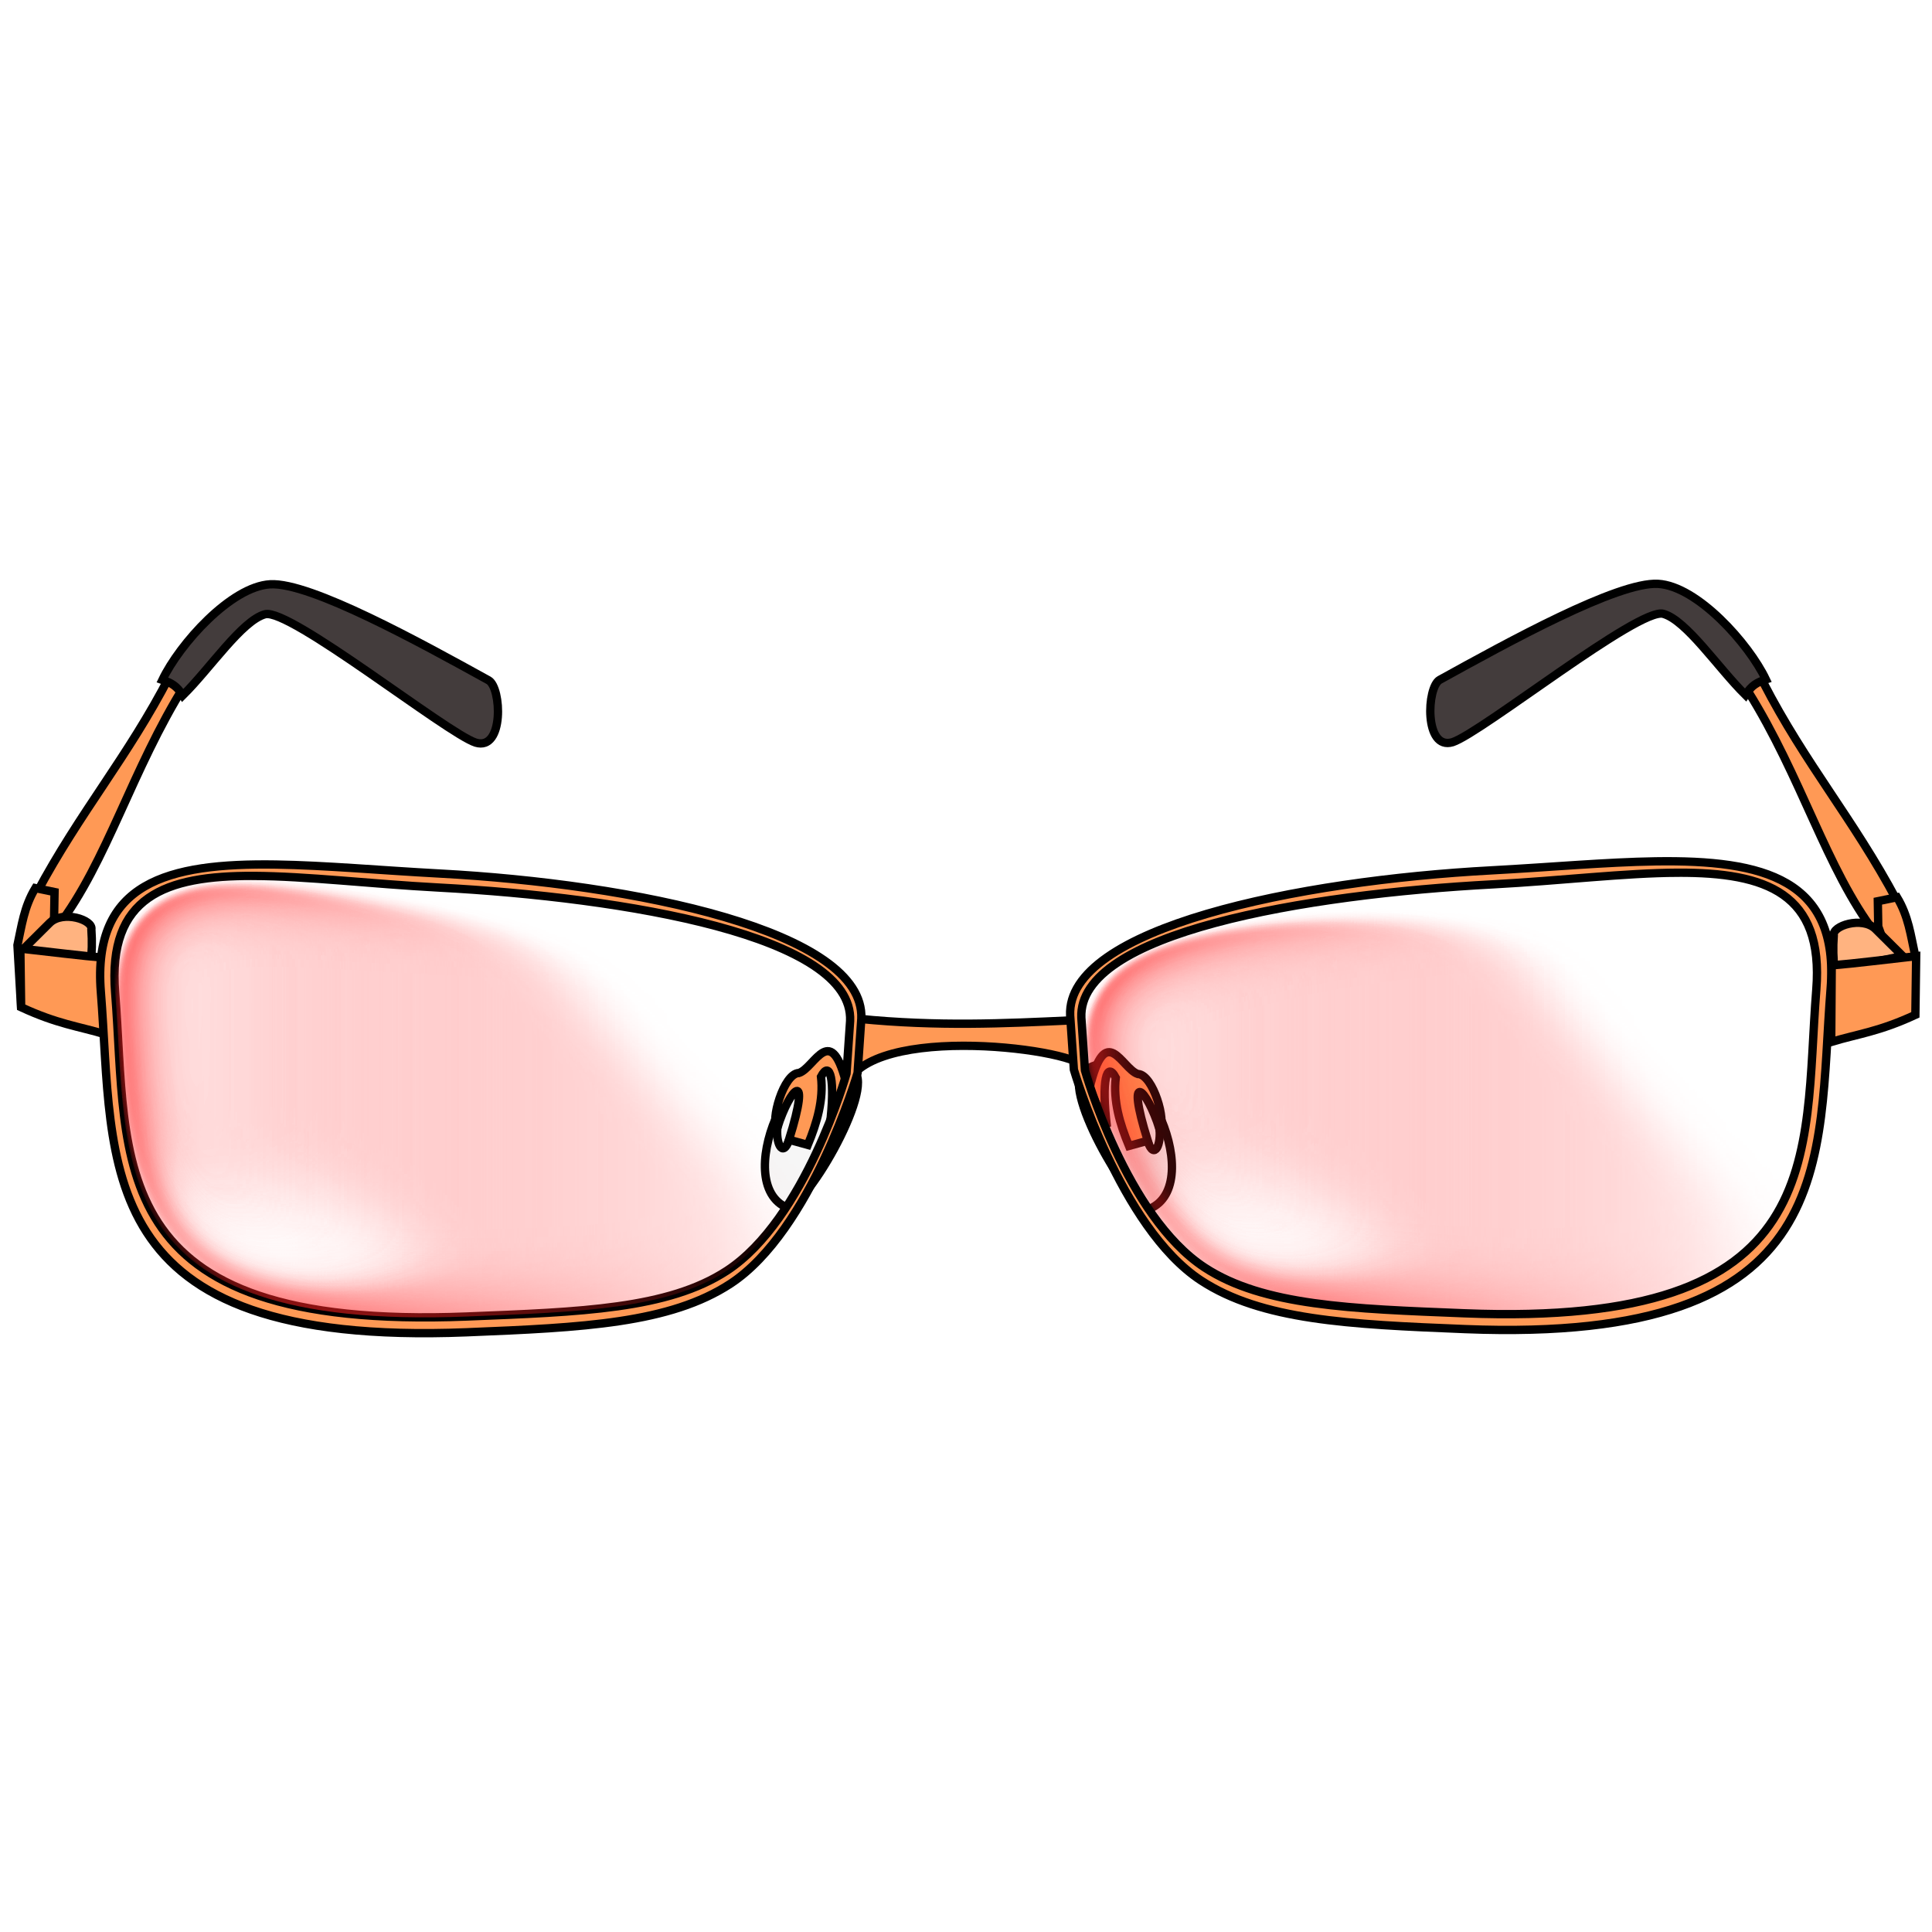
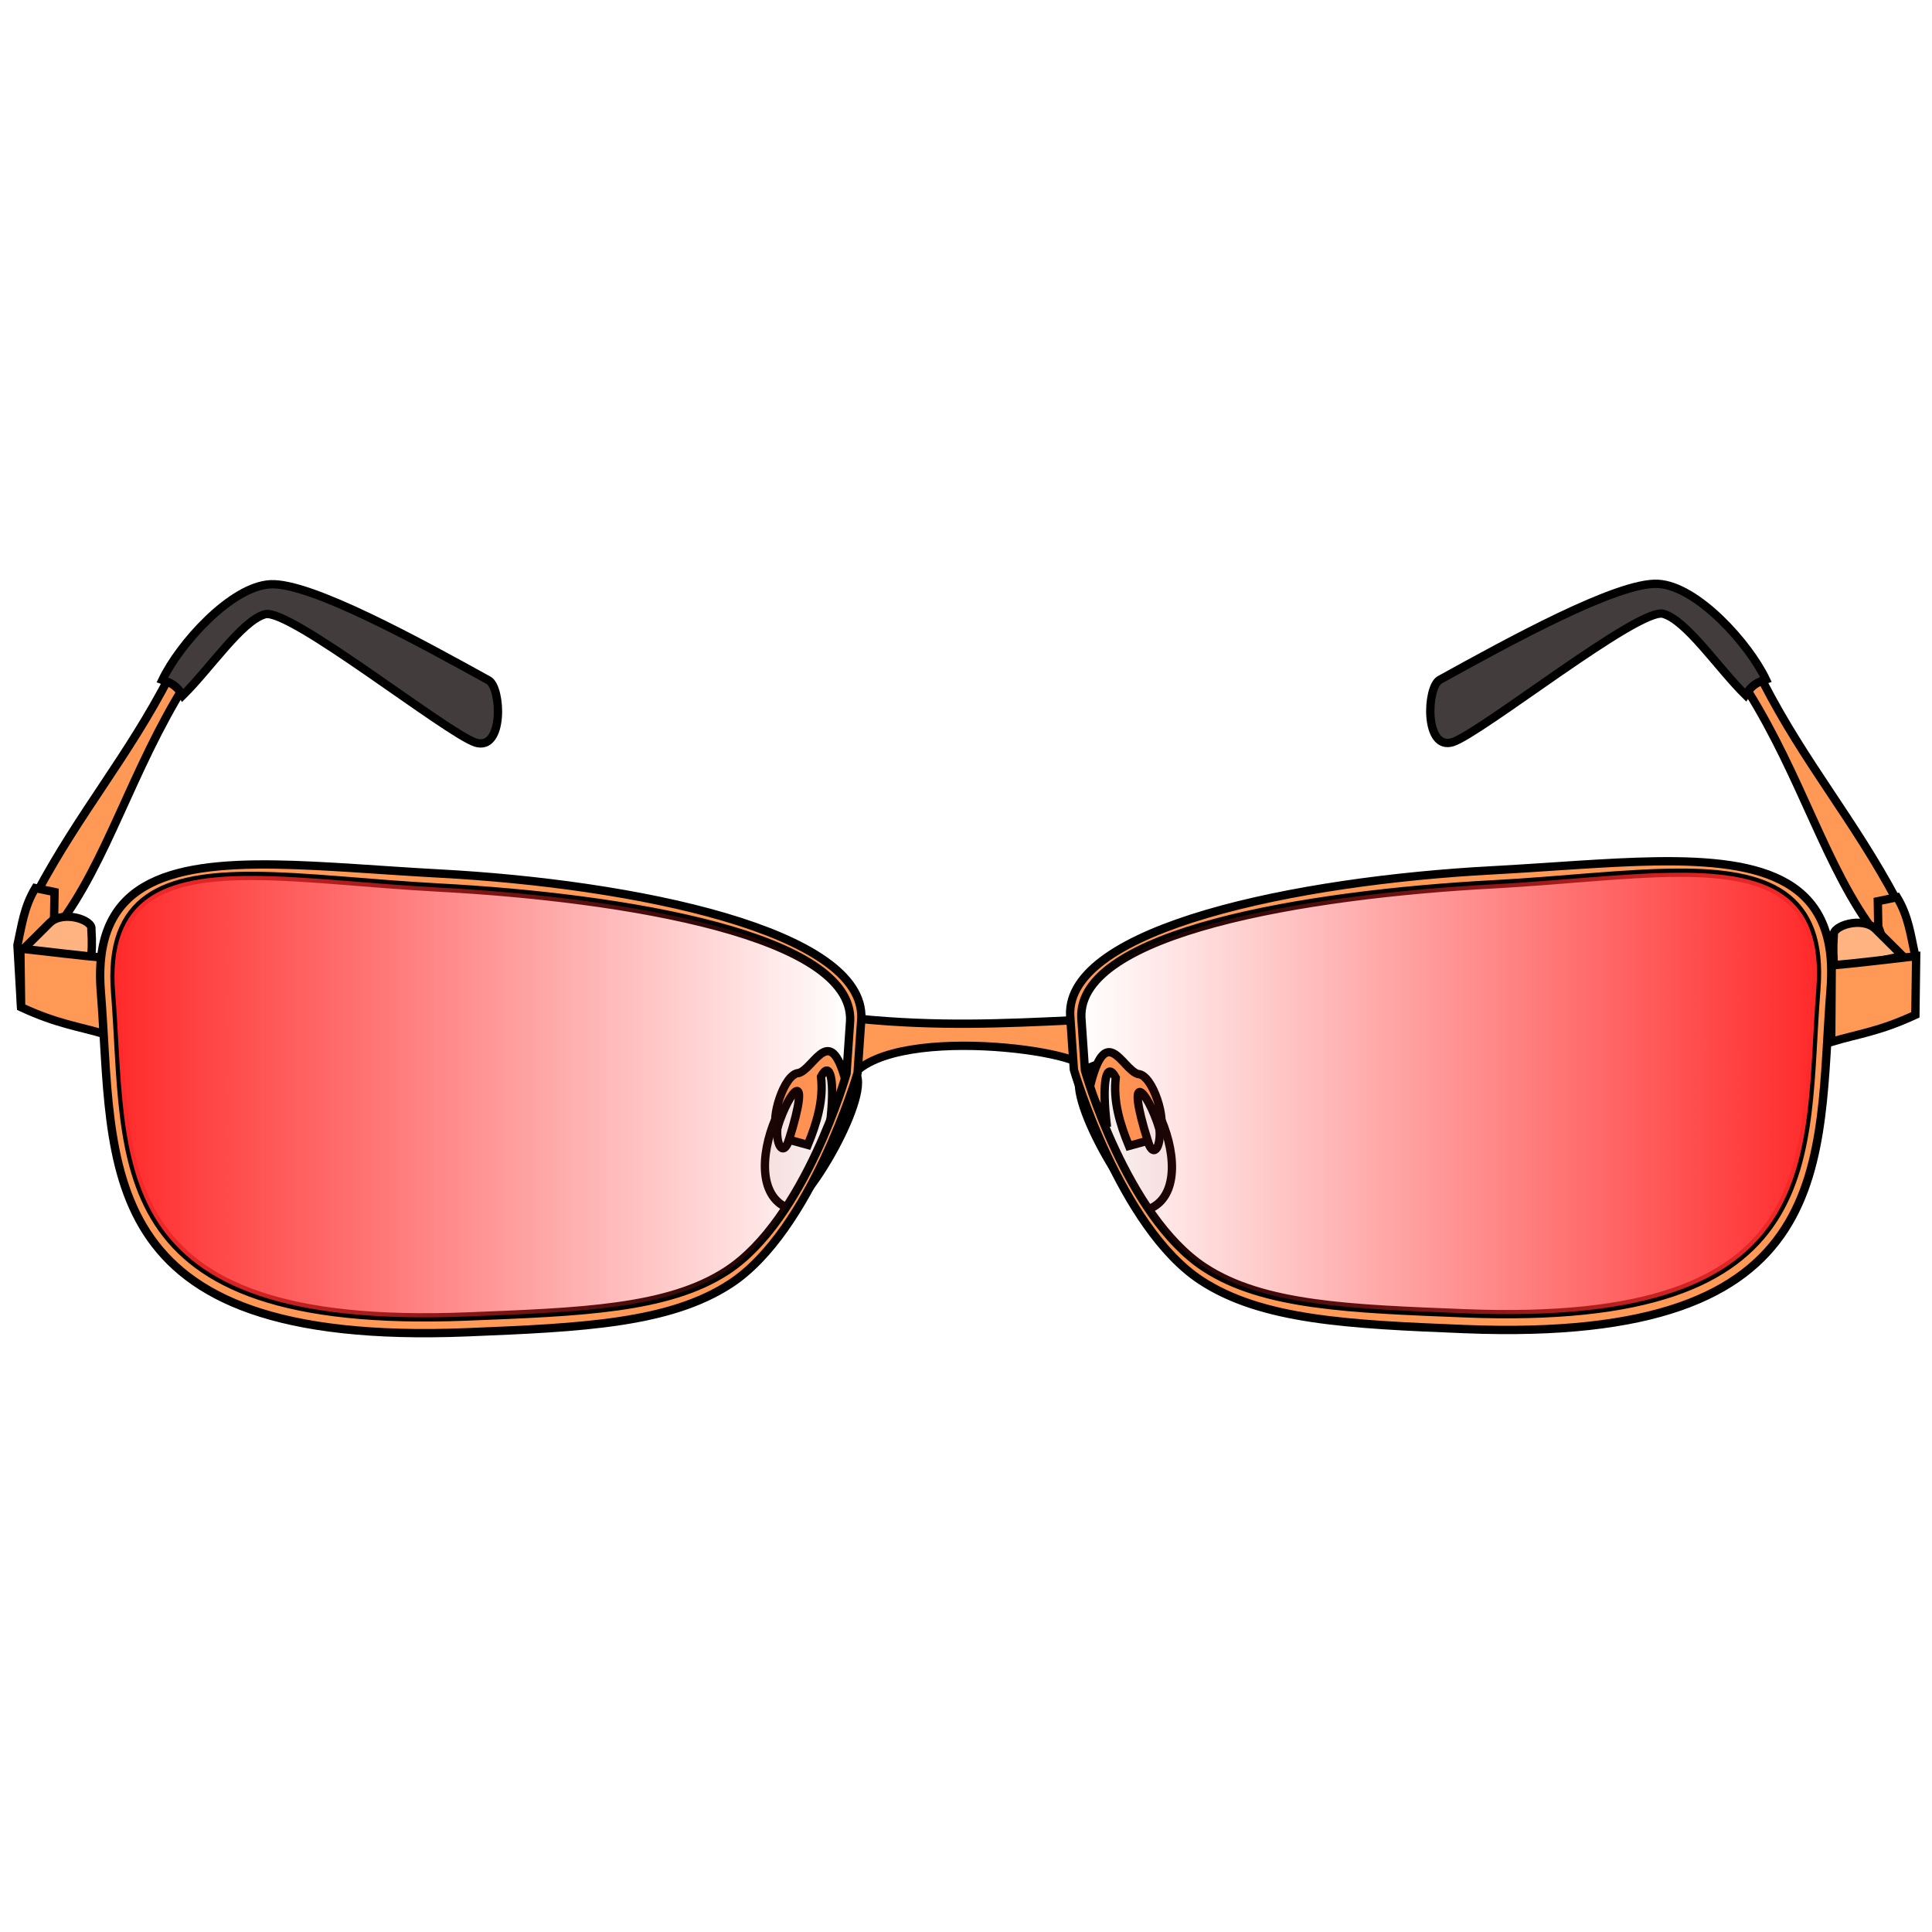
<svg xmlns="http://www.w3.org/2000/svg" xmlns:xlink="http://www.w3.org/1999/xlink" viewBox="0 0 256 256" id="svg4206" version="1.1">
  <style id="style3">
    svg { cursor: default; }
  </style>
  <defs id="defs4208">
-     <linearGradient id="linearGradient4686">
-       <stop style="stop-color:#ff2a2a;stop-opacity:1;" offset="0" id="stop4682" />
-       <stop style="stop-color:#ff2a2a;stop-opacity:0;" offset="1" id="stop4684" />
-     </linearGradient>
-     <linearGradient id="linearGradient4678">
+     <linearGradient id="innograd1">
      <stop style="stop-color:#ff2a2a;stop-opacity:1;" offset="0" id="stop4674" />
      <stop style="stop-color:#ff2a2a;stop-opacity:0;" offset="1" id="stop4676" />
    </linearGradient>
-     <linearGradient xlink:href="#linearGradient4678" id="linearGradient4680" x1="143.28" y1="144.888" x2="240.759" y2="144.888" gradientUnits="userSpaceOnUse" />
-     <linearGradient xlink:href="#linearGradient4686" id="linearGradient4688" x1="15.171" y1="145.311" x2="112.65" y2="145.311" gradientUnits="userSpaceOnUse" />
+     <linearGradient xlink:href="#innograd1" id="linearGradient4688" x1="15.171" y1="145.311" x2="112.65" y2="145.311" gradientUnits="userSpaceOnUse" />
    <filter height="1.5" y="-0.25" width="1.5" x="-0.25" style="color-interpolation-filters:sRGB" id="filter4726">
      <feGaussianBlur stdDeviation="5" result="result8" in="SourceGraphic" id="feGaussianBlur4706" />
      <feComposite in="result8" in2="result8" operator="xor" result="result18" id="feComposite4708" />
      <feComposite in="result8" k1="1" k2="0.5" operator="arithmetic" result="result16" in2="result18" id="feComposite4710" />
      <feComposite in2="result8" result="result6" operator="atop" in="result16" id="feComposite4712" />
      <feOffset result="result17" in="result6" id="feOffset4714" />
      <feDisplacementMap in2="result16" in="result17" xChannelSelector="A" yChannelSelector="A" scale="100" result="result4" id="feDisplacementMap4716" />
      <feComposite in2="result4" result="result2" operator="arithmetic" in="result17" k3="1" id="feComposite4718" />
      <feComposite in2="result17" result="fbSourceGraphic" in="result2" operator="out" id="feComposite4720" />
      <feComposite in="fbSourceGraphic" in2="fbSourceGraphic" operator="over" result="result14" id="feComposite4722" />
      <feComposite result="result15" in2="SourceGraphic" operator="in" in="result14" id="feComposite4724" />
    </filter>
    <filter height="1.5" y="-0.25" width="1.5" x="-0.25" style="color-interpolation-filters:sRGB" id="filter4770">
      <feGaussianBlur stdDeviation="5" result="result8" in="SourceGraphic" id="feGaussianBlur4750" />
      <feComposite in="result8" in2="result8" operator="xor" result="result18" id="feComposite4752" />
      <feComposite in="result8" k1="1" k2="0.5" operator="arithmetic" result="result16" in2="result18" id="feComposite4754" />
      <feComposite in2="result8" result="result6" operator="atop" in="result16" id="feComposite4756" />
      <feOffset result="result17" in="result6" id="feOffset4758" />
      <feDisplacementMap in2="result16" in="result17" xChannelSelector="A" yChannelSelector="A" scale="100" result="result4" id="feDisplacementMap4760" />
      <feComposite in2="result4" result="result2" operator="arithmetic" in="result17" k3="1" id="feComposite4762" />
      <feComposite in2="result17" result="fbSourceGraphic" in="result2" operator="out" id="feComposite4764" />
      <feComposite in="fbSourceGraphic" in2="fbSourceGraphic" operator="over" result="result14" id="feComposite4766" />
-       <feComposite result="result15" in2="SourceGraphic" operator="in" in="result14" id="feComposite4768" />
+       <feComposite result="fbSourceGraphic" in2="SourceGraphic" operator="in" in="result14" id="feComposite4768" />
+       <feColorMatrix result="fbSourceGraphicAlpha" in="fbSourceGraphic" values="0 0 0 -1 0 0 0 0 -1 0 0 0 0 -1 0 0 0 0 1 0" id="feColorMatrix5456" />
+       <feGaussianBlur id="feGaussianBlur5458" in="fbSourceGraphic" result="result8" stdDeviation="5" />
+       <feComposite in2="result8" id="feComposite5460" result="result18" operator="xor" in="fbSourceGraphic" />
+       <feComposite in2="result18" id="feComposite5462" result="result16" operator="arithmetic" k2="0.5" k1="1" in="result8" />
+       <feComposite in2="result8" id="feComposite5464" in="result16" operator="atop" result="result6" />
+       <feOffset id="feOffset5466" in="result6" result="result17" />
+       <feDisplacementMap in2="result16" id="feDisplacementMap5468" result="result4" scale="100" yChannelSelector="A" xChannelSelector="A" in="result17" />
+       <feComposite in2="result4" id="feComposite5470" k3="1" in="result17" operator="arithmetic" result="result2" />
+       <feComposite in2="result17" id="feComposite5472" operator="out" in="result2" result="fbSourceGraphic" />
+       <feComposite in2="fbSourceGraphic" id="feComposite5474" result="result14" operator="over" in="fbSourceGraphic" />
+       <feComposite in2="fbSourceGraphic" id="feComposite5476" in="result14" operator="in" result="result15" />
    </filter>
+     <linearGradient gradientTransform="matrix(-1,0,0,1,255.9299,-0.42334)" xlink:href="#innograd1" id="linearGradient4688-4" x1="15.171" y1="145.311" x2="112.65" y2="145.311" gradientUnits="userSpaceOnUse" />
  </defs>
  <g id="layer3" style="display:inline;opacity:1">
    <path style="display:inline;opacity:1;fill:#ff9955;fill-rule:evenodd;stroke:#000000;stroke-width:1.104px;stroke-linecap:butt;stroke-linejoin:miter;stroke-opacity:1" d="m 233.664,90.461 c 0.134,-0.68 -1.948,-2.168 -2.462,-0.76 0.585,1.52 -0.095,1.469 0.407,1.872 7.134,11.403 10.364,23.523 16.897,32.095 l 2.811,-4.401 c -5.775,-10.806 -12.082,-18.009 -17.653,-28.806 z" id="path4468-0" />
    <path style="fill:#ff9955;fill-rule:evenodd;stroke:#000000;stroke-width:1.104px;stroke-linecap:butt;stroke-linejoin:miter;stroke-opacity:1" d="m 113.528,141.898 c 7.394,-6.541 35.228,-1.779 29.416,0.349 l -1.046,-7.04 c -8.825,0.409 -17.635,0.832 -28.091,-0.209 z" id="path4431" />
    <path style="fill:#ff9955;fill-rule:evenodd;stroke:#000000;stroke-width:1.104px;stroke-linecap:butt;stroke-linejoin:miter;stroke-opacity:1" d="m 22.51,89.532 c -0.134,-0.68 1.948,-2.168 2.462,-0.76 -0.585,1.52 0.095,1.469 -0.407,1.872 C 17.431,102.047 14.201,114.167 7.668,122.739 L 4.857,118.338 C 10.632,107.532 16.939,100.329 22.51,89.532 Z" id="path4468" />
    <path style="fill:#ff9955;fill-rule:evenodd;stroke:#000000;stroke-width:1.104px;stroke-linecap:butt;stroke-linejoin:miter;stroke-opacity:1" d="m 2.313,125.239 c 0.556,-2.521 0.848,-5.042 2.37,-7.563 l 2.544,0.523 -0.057,3.346 -4.37,12.146 z" id="path4466" />
    <path style="display:inline;opacity:1;fill:#ececec;fill-opacity:0.453;fill-rule:evenodd;stroke:#000000;stroke-width:1.104px;stroke-linecap:butt;stroke-linejoin:miter;stroke-opacity:1" d="m 143.492,142.054 c 7.093,-5.81 16.459,14.234 9.131,17.984 -2.254,1.154 -12.026,-15.613 -9.131,-17.984 z" id="path4433-2" />
    <path style="display:inline;opacity:1;fill:none;fill-rule:evenodd;stroke:#000000;stroke-width:1.104px;stroke-linecap:butt;stroke-linejoin:miter;stroke-opacity:1" d="m 153.61,149.399 c 0.321,2.212 -0.654,4.379 -1.528,1.873" id="path4439-4" />
    <path style="fill:#ececec;fill-opacity:0.455;fill-rule:evenodd;stroke:#000000;stroke-width:1.104px;stroke-linecap:butt;stroke-linejoin:miter;stroke-opacity:1" d="m 113.15,141.92 c -7.093,-5.81 -16.459,14.234 -9.131,17.984 2.254,1.154 12.026,-15.613 9.131,-17.984 z" id="path4433" />
    <path style="fill:none;fill-rule:evenodd;stroke:#000000;stroke-width:1.104px;stroke-linecap:butt;stroke-linejoin:miter;stroke-opacity:1" d="m 103.038,149.166 c -0.321,2.212 0.654,4.379 1.528,1.873" id="path4439" />
    <path style="fill:#ff9955;fill-rule:evenodd;stroke:#000000;stroke-width:1.104px;stroke-linecap:butt;stroke-linejoin:miter;stroke-opacity:1" d="m 109.949,149.195 c 0.762,-6.109 0.048,-8.831 -1.161,-6.53 0.357,3.072 -0.537,6.101 -1.751,9.041 l -2.491,-0.685 c 3.043,-9.693 0.151,-6.995 -1.55,-1.568 -0.971,-0.809 0.813,-7.233 2.865,-7.276 2.138,-0.695 4.275,-7.203 6.413,1.952 z" id="path4437" />
    <path style="display:inline;opacity:1;fill:#ff9955;fill-rule:evenodd;stroke:#000000;stroke-width:1.104px;stroke-linecap:butt;stroke-linejoin:miter;stroke-opacity:1" d="m 146.682,149.329 c -0.762,-6.109 -0.048,-8.831 1.161,-6.53 -0.357,3.072 0.537,6.101 1.751,9.041 l 2.491,-0.685 c -3.043,-9.693 -0.151,-6.995 1.55,-1.568 0.971,-0.809 -0.813,-7.233 -2.865,-7.276 -2.138,-0.695 -4.275,-7.203 -6.413,1.952 z" id="path4437-8" />
    <path style="fill:#ffb380;fill-rule:evenodd;stroke:#000000;stroke-width:1.104px;stroke-linecap:butt;stroke-linejoin:miter;stroke-opacity:1" d="M 2.975,125.879 6.6,122.276 c 1.746,-1.679 5.762,-0.401 5.507,0.871 0.116,1.644 0.075,3.054 -0.105,4.601 z" id="path4464" />
    <path style="fill:#ff9955;fill-rule:evenodd;stroke:#000000;stroke-width:1.104px;stroke-linecap:butt;stroke-linejoin:miter;stroke-opacity:1" d="m 13.884,126.912 c -3.047,-0.255 -7.398,-0.8 -11.188,-1.22 l 0.105,7.772 c 4.836,2.241 7.56,2.509 11.153,3.59 z" id="path4462" />
    <path style="fill:#ff9955;fill-rule:evenodd;stroke:#000000;stroke-width:1.104px;stroke-linecap:butt;stroke-linejoin:miter;stroke-opacity:1" d="m 36.582,114.557 c -14.366,-0.221 -24.374,2.373 -23.22,16.865 1.817,22.829 -1.751,47.114 48.446,45.114 15.496,-0.617 26.967,-1.192 34.983,-6.441 10.745,-7.036 16.844,-27.928 16.844,-27.928 l 0.494,-7.196 c 0.49,-11.617 -30.136,-17.851 -55.894,-19.224 -7.692,-0.41 -15.123,-1.09 -21.652,-1.19 z m -2.987,1.507 c 7.024,0.027 15.51,1.06 24.467,1.538 24.993,1.333 55.058,6.404 54.583,17.676 l -0.479,6.982 c 0,0 -5.426,19.287 -15.852,26.114 -7.778,5.093 -19.39,5.469 -34.425,6.068 -48.706,1.94 -44.865,-20.736 -46.628,-42.887 -1.018,-12.784 6.627,-15.536 18.334,-15.492 z" id="path4411" />
-     <path id="path4512" d="m 33.595,116.064 c 7.024,0.027 15.51,1.06 24.467,1.538 24.993,1.333 55.058,6.404 54.583,17.676 l -0.479,6.982 c 0,0 -5.426,19.287 -15.852,26.114 -7.778,5.093 -19.39,5.469 -34.425,6.068 -48.706,1.94 -44.865,-20.736 -46.628,-42.887 -1.018,-12.784 6.627,-15.536 18.334,-15.492 z" style="fill:url(#linearGradient4688);fill-opacity:1;fill-rule:evenodd;stroke:none;stroke-width:1px;stroke-linecap:butt;stroke-linejoin:miter;stroke-opacity:1;filter:url(#filter4770)" />
-     <path id="path4523" d="m 222.335,115.641 c -7.024,0.027 -15.51,1.06 -24.467,1.538 -24.993,1.333 -55.058,6.404 -54.583,17.676 l 0.479,6.982 c 0,0 5.426,19.287 15.852,26.114 7.778,5.093 19.39,5.469 34.425,6.068 48.706,1.94 44.865,-20.736 46.628,-42.887 1.018,-12.784 -6.627,-15.536 -18.334,-15.492 z" style="display:inline;opacity:1;fill:url(#linearGradient4680);fill-opacity:1;fill-rule:evenodd;stroke:none;stroke-width:1px;stroke-linecap:butt;stroke-linejoin:miter;stroke-opacity:1;filter:url(#filter4726)" />
+     <path id="path4512" d="m 33.595,116.064 c 7.024,0.027 15.51,1.06 24.467,1.538 24.993,1.333 55.058,6.404 54.583,17.676 l -0.479,6.982 c 0,0 -5.426,19.287 -15.852,26.114 -7.778,5.093 -19.39,5.469 -34.425,6.068 -48.706,1.94 -44.865,-20.736 -46.628,-42.887 -1.018,-12.784 6.627,-15.536 18.334,-15.492 z" style="fill:url(#linearGradient4688);fill-opacity:1;fill-rule:evenodd;stroke:none;stroke-width:1px;stroke-linecap:butt;stroke-linejoin:miter;stroke-opacity:1" />
    <path style="display:inline;opacity:1;fill:#ff9955;fill-rule:evenodd;stroke:#000000;stroke-width:1.104px;stroke-linecap:butt;stroke-linejoin:miter;stroke-opacity:1" d="m 219.348,114.133 c 14.366,-0.221 24.374,2.373 23.22,16.865 -1.817,22.829 1.751,47.114 -48.446,45.114 -15.496,-0.617 -26.967,-1.192 -34.983,-6.441 -10.745,-7.036 -16.844,-27.928 -16.844,-27.928 l -0.494,-7.196 c -0.49,-11.617 30.136,-17.851 55.894,-19.224 7.692,-0.41 15.123,-1.09 21.652,-1.19 z m 2.987,1.507 c -7.024,0.027 -15.51,1.06 -24.467,1.538 -24.993,1.333 -55.058,6.404 -54.583,17.676 l 0.479,6.982 c 0,0 5.426,19.287 15.852,26.114 7.778,5.093 19.39,5.469 34.425,6.068 48.706,1.94 44.865,-20.736 46.628,-42.887 1.018,-12.784 -6.627,-15.536 -18.334,-15.492 z" id="path4411-6" />
    <path style="fill:#433c3c;fill-opacity:1;fill-rule:evenodd;stroke:#000000;stroke-width:1.104px;stroke-linecap:butt;stroke-linejoin:miter;stroke-opacity:1" d="m 21.517,90.09 c 2.279,-4.769 9.098,-12.378 14.29,-12.669 5.33,-0.299 19.907,7.74 28.928,12.721 1.735,0.958 2.08,9.41 -1.708,8.26 C 59.158,97.124 38.337,80.501 35.11,81.394 32.048,82.241 27.849,88.562 24.218,92.146 23.416,90.862 22.675,90.475 21.517,90.09 Z" id="path4470" />
    <path style="display:inline;opacity:1;fill:#ff9955;fill-rule:evenodd;stroke:#000000;stroke-width:1.104px;stroke-linecap:butt;stroke-linejoin:miter;stroke-opacity:1" d="m 253.735,126.456 c -0.556,-2.521 -0.848,-5.042 -2.37,-7.563 l -2.544,0.523 0.057,3.346 4.37,12.146 z" id="path4466-8" />
    <path style="display:inline;opacity:1;fill:#ffb380;fill-rule:evenodd;stroke:#000000;stroke-width:1.104px;stroke-linecap:butt;stroke-linejoin:miter;stroke-opacity:1" d="m 252.115,126.678 -3.625,-3.602 c -1.746,-1.679 -5.762,-0.401 -5.507,0.871 -0.116,1.644 -0.075,3.054 0.105,4.601 z" id="path4464-4" />
    <path style="display:inline;opacity:1;fill:#ff9955;fill-rule:evenodd;stroke:#000000;stroke-width:1.104px;stroke-linecap:butt;stroke-linejoin:miter;stroke-opacity:1" d="m 242.714,127.92 c 3.047,-0.255 7.398,-0.8 11.188,-1.22 l -0.105,7.772 c -4.836,2.241 -7.559,2.509 -11.153,3.59 z" id="path4462-3" />
    <path style="display:inline;opacity:1;fill:#433c3c;fill-opacity:1;fill-rule:evenodd;stroke:#000000;stroke-width:1.104px;stroke-linecap:butt;stroke-linejoin:miter;stroke-opacity:1" d="m 233.988,90.031 c -2.279,-4.769 -9.098,-12.378 -14.29,-12.669 -5.33,-0.299 -19.907,7.74 -28.928,12.721 -1.735,0.958 -2.08,9.41 1.708,8.26 3.869,-1.278 24.69,-17.901 27.917,-17.008 3.062,0.847 7.261,7.168 10.892,10.752 0.802,-1.284 1.543,-1.671 2.701,-2.056 z" id="path4470-3" />
+     <path id="path4512-2" d="m 222.335,115.641 c -7.024,0.027 -15.51,1.06 -24.467,1.538 -24.993,1.333 -55.058,6.404 -54.583,17.676 l 0.479,6.982 c 0,0 5.426,19.287 15.852,26.114 7.778,5.093 19.39,5.469 34.425,6.068 48.706,1.94 44.865,-20.736 46.628,-42.887 1.018,-12.784 -6.627,-15.536 -18.334,-15.492 z" style="display:inline;opacity:1;fill:url(#linearGradient4688-4);fill-opacity:1;fill-rule:evenodd;stroke:none;stroke-width:1px;stroke-linecap:butt;stroke-linejoin:miter;stroke-opacity:1" />
  </g>
</svg>
